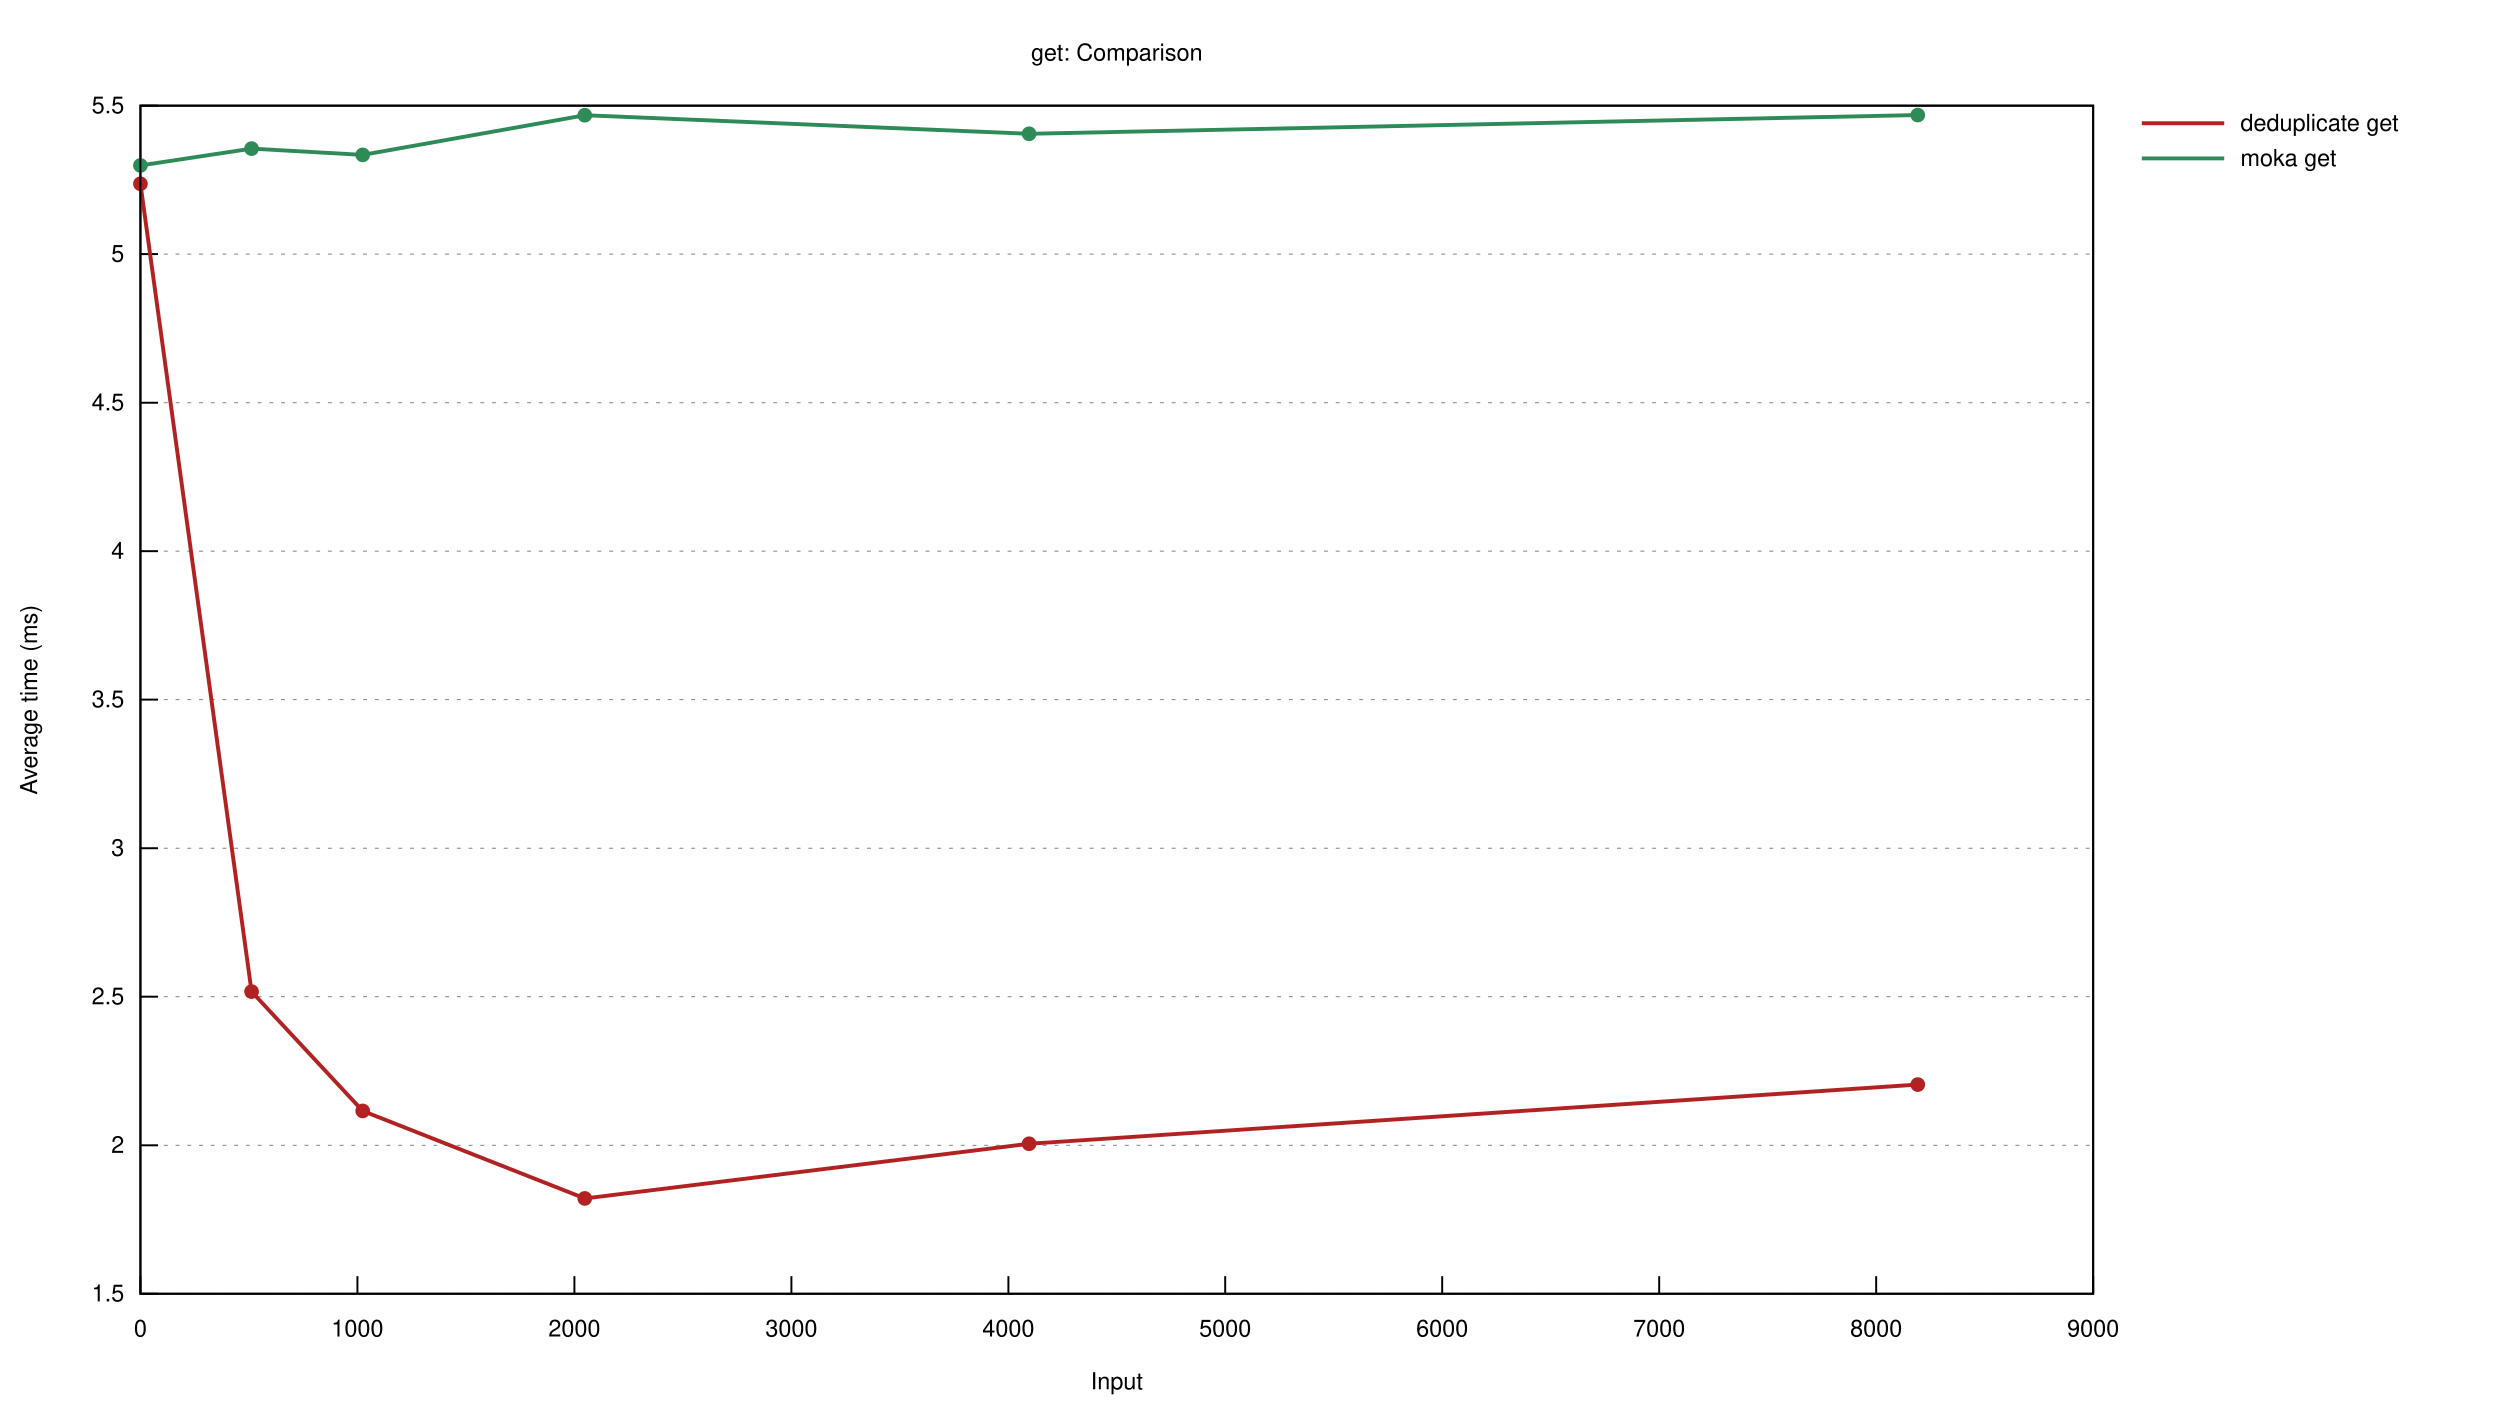
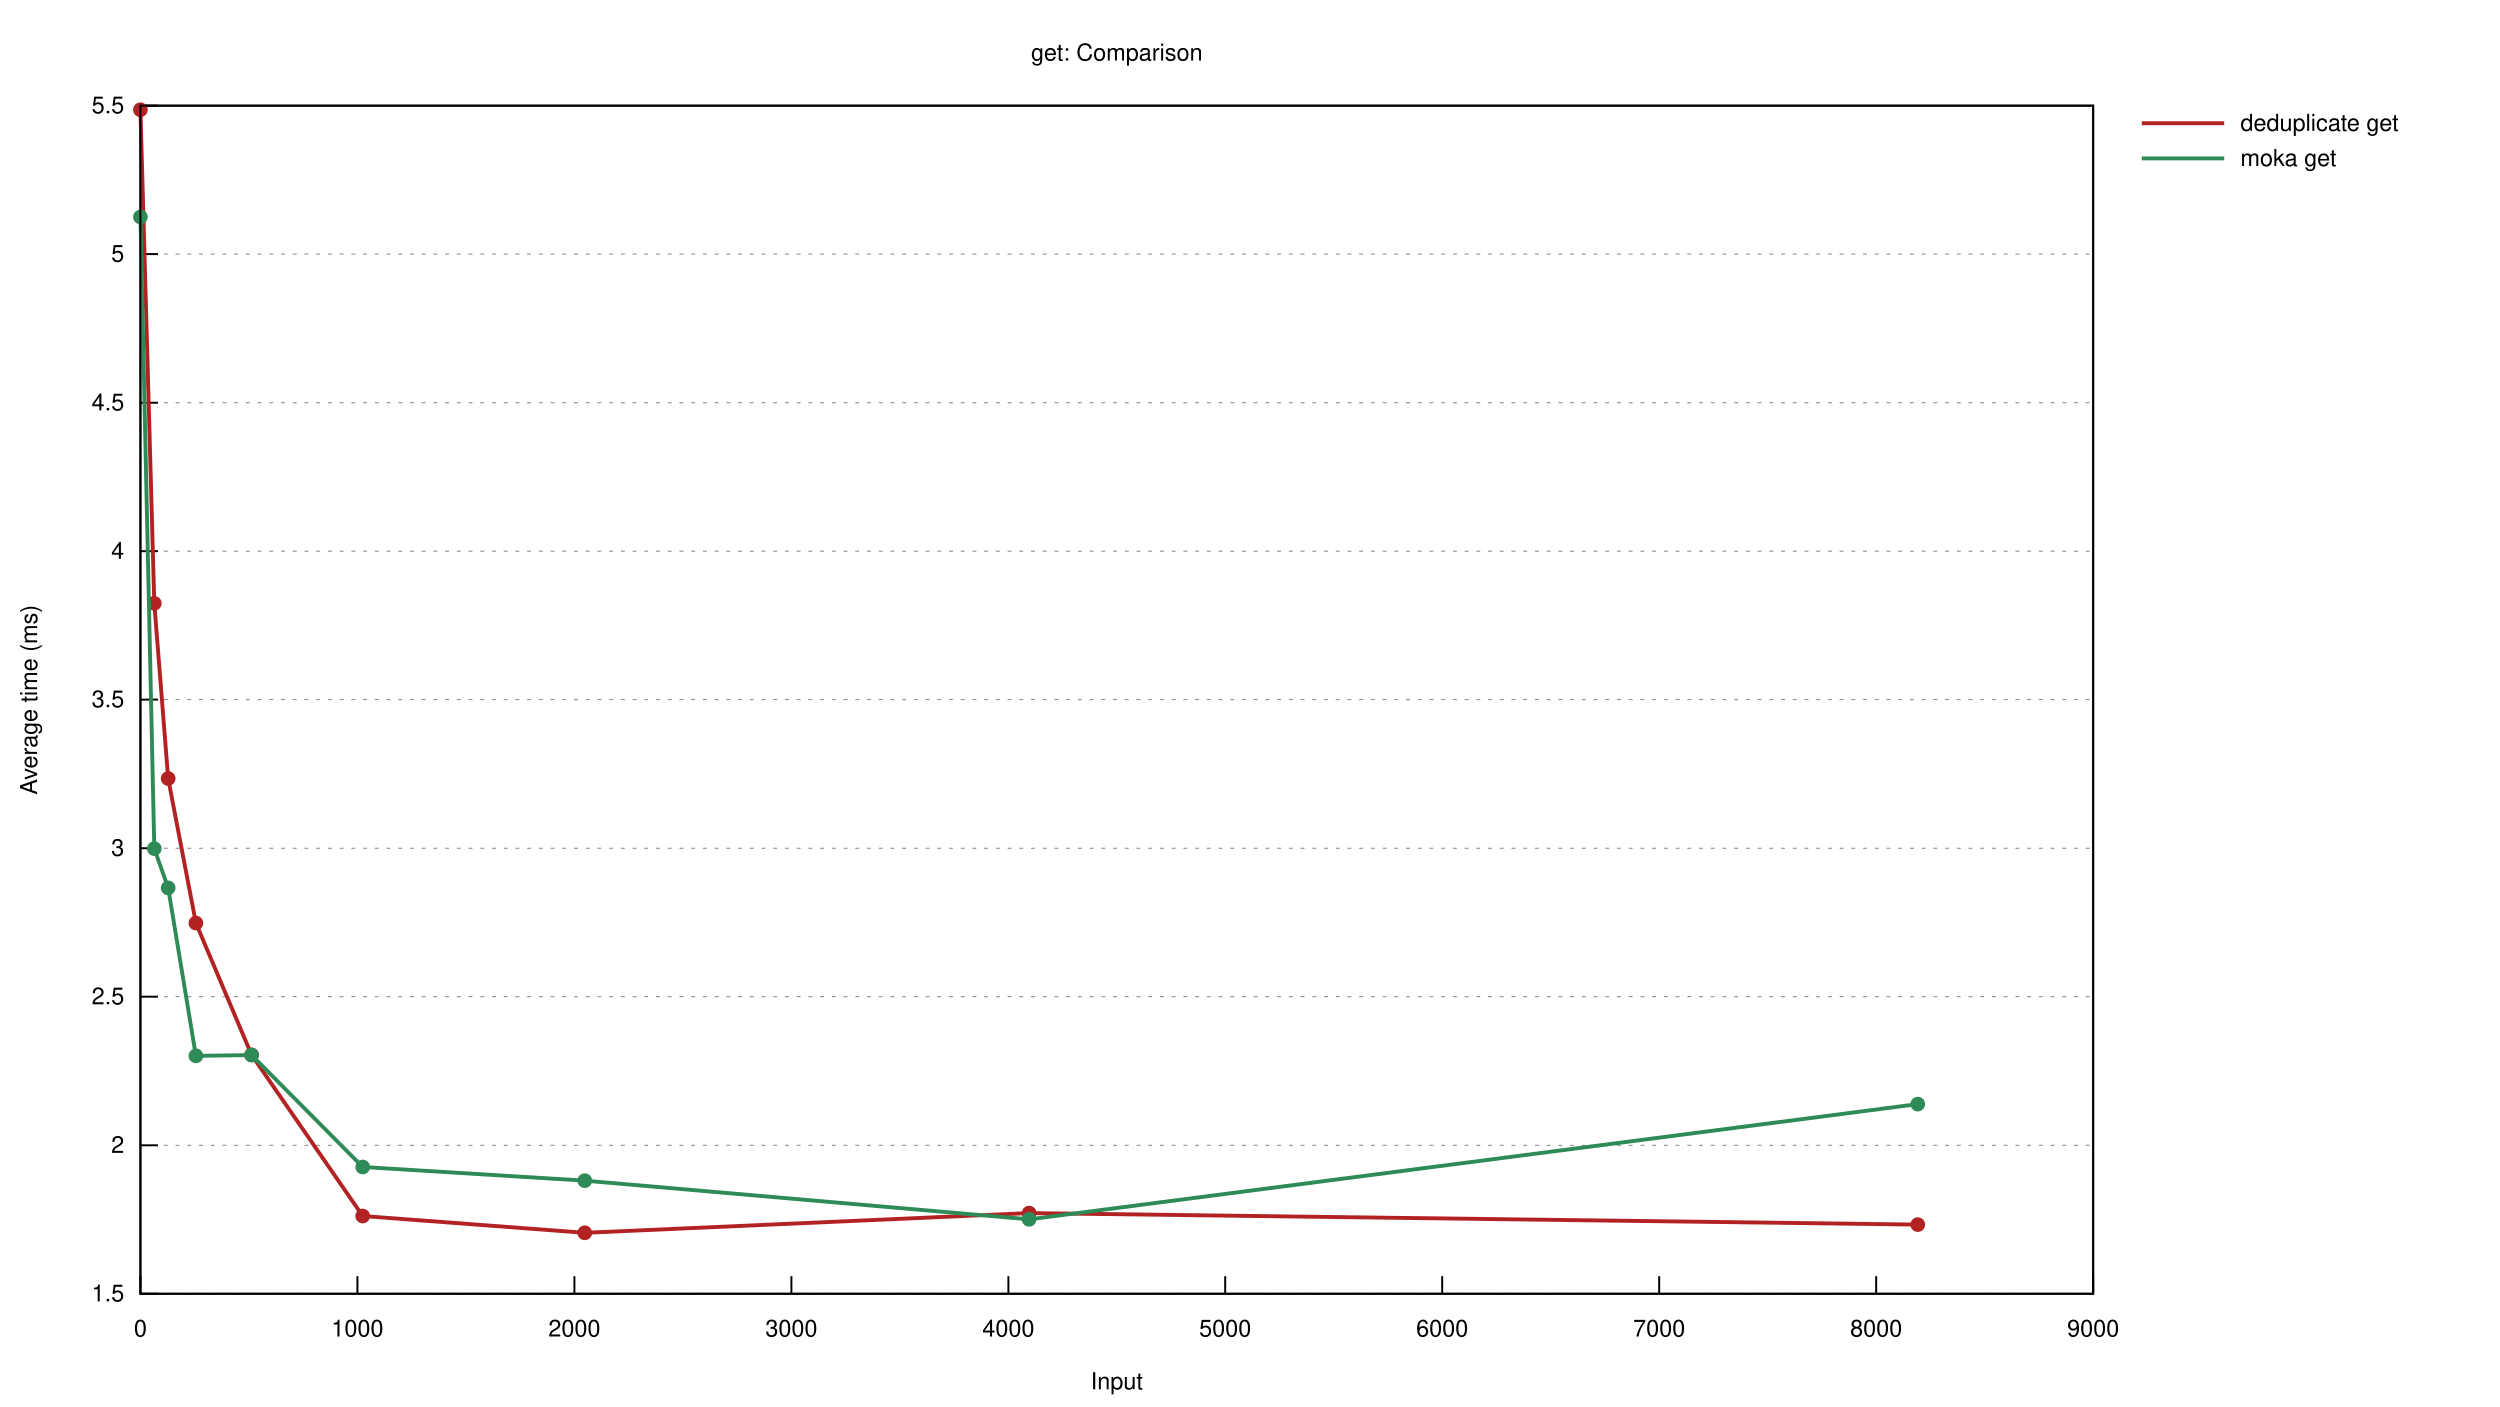
<svg xmlns="http://www.w3.org/2000/svg" xmlns:xlink="http://www.w3.org/1999/xlink" viewBox="0 0 1280 720">
  <g id="gnuplot_canvas">
    <rect x="0" y="0" width="1280" height="720" fill="none" />
    <defs>
      <circle id="gpDot" r="0.5" stroke-width="0.5" stroke="currentColor" />
      <path id="gpPt0" stroke-width="0.222" stroke="currentColor" d="M-1,0 h2 M0,-1 v2" />
      <path id="gpPt1" stroke-width="0.222" stroke="currentColor" d="M-1,-1 L1,1 M1,-1 L-1,1" />
      <path id="gpPt2" stroke-width="0.222" stroke="currentColor" d="M-1,0 L1,0 M0,-1 L0,1 M-1,-1 L1,1 M-1,1 L1,-1" />
      <rect id="gpPt3" stroke-width="0.222" stroke="currentColor" x="-1" y="-1" width="2" height="2" />
      <rect id="gpPt4" stroke-width="0.222" stroke="currentColor" fill="currentColor" x="-1" y="-1" width="2" height="2" />
      <circle id="gpPt5" stroke-width="0.222" stroke="currentColor" cx="0" cy="0" r="1" />
      <use xlink:href="#gpPt5" id="gpPt6" fill="currentColor" stroke="none" />
      <path id="gpPt7" stroke-width="0.222" stroke="currentColor" d="M0,-1.33 L-1.33,0.67 L1.33,0.67 z" />
      <use xlink:href="#gpPt7" id="gpPt8" fill="currentColor" stroke="none" />
      <use xlink:href="#gpPt7" id="gpPt9" stroke="currentColor" transform="rotate(180)" />
      <use xlink:href="#gpPt9" id="gpPt10" fill="currentColor" stroke="none" />
      <use xlink:href="#gpPt3" id="gpPt11" stroke="currentColor" transform="rotate(45)" />
      <use xlink:href="#gpPt11" id="gpPt12" fill="currentColor" stroke="none" />
      <path id="gpPt13" stroke-width="0.222" stroke="currentColor" d="M0,1.330 L1.265,0.411 L0.782,-1.067 L-0.782,-1.076 L-1.265,0.411 z" />
      <use xlink:href="#gpPt13" id="gpPt14" fill="currentColor" stroke="none" />
      <filter id="textbox" filterUnits="objectBoundingBox" x="0" y="0" height="1" width="1">
        <feFlood flood-color="white" flood-opacity="1" result="bgnd" />
        <feComposite in="SourceGraphic" in2="bgnd" operator="atop" />
      </filter>
      <filter id="greybox" filterUnits="objectBoundingBox" x="0" y="0" height="1" width="1">
        <feFlood flood-color="lightgrey" flood-opacity="1" result="grey" />
        <feComposite in="SourceGraphic" in2="grey" operator="atop" />
      </filter>
    </defs>
    <g fill="none" color="white" stroke="currentColor" stroke-width="1.00" stroke-linecap="butt" stroke-linejoin="miter">
</g>
    <g fill="none" color="black" stroke="currentColor" stroke-width="1.00" stroke-linecap="butt" stroke-linejoin="miter">
</g>
    <g fill="none" color="black" stroke="black" stroke-width="0.50" stroke-linecap="butt" stroke-linejoin="miter">
</g>
    <g fill="none" color="gray" stroke="currentColor" stroke-width="0.50" stroke-linecap="butt" stroke-linejoin="miter">
      <path stroke="gray" stroke-dasharray="2,4" class="gridline" d="M71.9,662.4 L1071.7,662.4  " />
    </g>
    <g fill="none" color="gray" stroke="gray" stroke-width="1.00" stroke-linecap="butt" stroke-linejoin="miter">
</g>
    <g fill="none" color="black" stroke="currentColor" stroke-width="1.00" stroke-linecap="butt" stroke-linejoin="miter">
      <path stroke="black" d="M71.9,662.4 L80.9,662.4  " />
      <g transform="translate(63.6,666.3)" stroke="none" fill="black" font-family="Helvetica" font-size="12.00" text-anchor="end">
        <text>
          <tspan font-family="Helvetica"> 1.5</tspan>
        </text>
      </g>
    </g>
    <g fill="none" color="black" stroke="currentColor" stroke-width="1.00" stroke-linecap="butt" stroke-linejoin="miter">
</g>
    <g fill="none" color="black" stroke="black" stroke-width="0.50" stroke-linecap="butt" stroke-linejoin="miter">
</g>
    <g fill="none" color="gray" stroke="currentColor" stroke-width="0.50" stroke-linecap="butt" stroke-linejoin="miter">
      <path stroke="gray" stroke-dasharray="2,4" class="gridline" d="M71.9,586.4 L1071.7,586.4  " />
    </g>
    <g fill="none" color="gray" stroke="gray" stroke-width="1.00" stroke-linecap="butt" stroke-linejoin="miter">
</g>
    <g fill="none" color="black" stroke="currentColor" stroke-width="1.00" stroke-linecap="butt" stroke-linejoin="miter">
      <path stroke="black" d="M71.9,586.4 L80.9,586.4  " />
      <g transform="translate(63.6,590.3)" stroke="none" fill="black" font-family="Helvetica" font-size="12.00" text-anchor="end">
        <text>
          <tspan font-family="Helvetica"> 2</tspan>
        </text>
      </g>
    </g>
    <g fill="none" color="black" stroke="currentColor" stroke-width="1.00" stroke-linecap="butt" stroke-linejoin="miter">
</g>
    <g fill="none" color="black" stroke="black" stroke-width="0.50" stroke-linecap="butt" stroke-linejoin="miter">
</g>
    <g fill="none" color="gray" stroke="currentColor" stroke-width="0.50" stroke-linecap="butt" stroke-linejoin="miter">
      <path stroke="gray" stroke-dasharray="2,4" class="gridline" d="M71.9,510.3 L1071.7,510.3  " />
    </g>
    <g fill="none" color="gray" stroke="gray" stroke-width="1.00" stroke-linecap="butt" stroke-linejoin="miter">
</g>
    <g fill="none" color="black" stroke="currentColor" stroke-width="1.00" stroke-linecap="butt" stroke-linejoin="miter">
      <path stroke="black" d="M71.9,510.3 L80.9,510.3  " />
      <g transform="translate(63.6,514.2)" stroke="none" fill="black" font-family="Helvetica" font-size="12.00" text-anchor="end">
        <text>
          <tspan font-family="Helvetica"> 2.5</tspan>
        </text>
      </g>
    </g>
    <g fill="none" color="black" stroke="currentColor" stroke-width="1.00" stroke-linecap="butt" stroke-linejoin="miter">
</g>
    <g fill="none" color="black" stroke="black" stroke-width="0.50" stroke-linecap="butt" stroke-linejoin="miter">
</g>
    <g fill="none" color="gray" stroke="currentColor" stroke-width="0.50" stroke-linecap="butt" stroke-linejoin="miter">
      <path stroke="gray" stroke-dasharray="2,4" class="gridline" d="M71.9,434.3 L1071.7,434.3  " />
    </g>
    <g fill="none" color="gray" stroke="gray" stroke-width="1.00" stroke-linecap="butt" stroke-linejoin="miter">
</g>
    <g fill="none" color="black" stroke="currentColor" stroke-width="1.00" stroke-linecap="butt" stroke-linejoin="miter">
      <path stroke="black" d="M71.9,434.3 L80.9,434.3  " />
      <g transform="translate(63.6,438.2)" stroke="none" fill="black" font-family="Helvetica" font-size="12.00" text-anchor="end">
        <text>
          <tspan font-family="Helvetica"> 3</tspan>
        </text>
      </g>
    </g>
    <g fill="none" color="black" stroke="currentColor" stroke-width="1.00" stroke-linecap="butt" stroke-linejoin="miter">
</g>
    <g fill="none" color="black" stroke="black" stroke-width="0.50" stroke-linecap="butt" stroke-linejoin="miter">
</g>
    <g fill="none" color="gray" stroke="currentColor" stroke-width="0.50" stroke-linecap="butt" stroke-linejoin="miter">
      <path stroke="gray" stroke-dasharray="2,4" class="gridline" d="M71.9,358.2 L1071.7,358.2  " />
    </g>
    <g fill="none" color="gray" stroke="gray" stroke-width="1.00" stroke-linecap="butt" stroke-linejoin="miter">
</g>
    <g fill="none" color="black" stroke="currentColor" stroke-width="1.00" stroke-linecap="butt" stroke-linejoin="miter">
      <path stroke="black" d="M71.9,358.2 L80.9,358.2  " />
      <g transform="translate(63.6,362.1)" stroke="none" fill="black" font-family="Helvetica" font-size="12.00" text-anchor="end">
        <text>
          <tspan font-family="Helvetica"> 3.5</tspan>
        </text>
      </g>
    </g>
    <g fill="none" color="black" stroke="currentColor" stroke-width="1.00" stroke-linecap="butt" stroke-linejoin="miter">
</g>
    <g fill="none" color="black" stroke="black" stroke-width="0.50" stroke-linecap="butt" stroke-linejoin="miter">
</g>
    <g fill="none" color="gray" stroke="currentColor" stroke-width="0.50" stroke-linecap="butt" stroke-linejoin="miter">
      <path stroke="gray" stroke-dasharray="2,4" class="gridline" d="M71.9,282.2 L1071.7,282.2  " />
    </g>
    <g fill="none" color="gray" stroke="gray" stroke-width="1.00" stroke-linecap="butt" stroke-linejoin="miter">
</g>
    <g fill="none" color="black" stroke="currentColor" stroke-width="1.00" stroke-linecap="butt" stroke-linejoin="miter">
      <path stroke="black" d="M71.9,282.2 L80.9,282.2  " />
      <g transform="translate(63.6,286.1)" stroke="none" fill="black" font-family="Helvetica" font-size="12.00" text-anchor="end">
        <text>
          <tspan font-family="Helvetica"> 4</tspan>
        </text>
      </g>
    </g>
    <g fill="none" color="black" stroke="currentColor" stroke-width="1.00" stroke-linecap="butt" stroke-linejoin="miter">
</g>
    <g fill="none" color="black" stroke="black" stroke-width="0.50" stroke-linecap="butt" stroke-linejoin="miter">
</g>
    <g fill="none" color="gray" stroke="currentColor" stroke-width="0.50" stroke-linecap="butt" stroke-linejoin="miter">
      <path stroke="gray" stroke-dasharray="2,4" class="gridline" d="M71.9,206.2 L1071.7,206.2  " />
    </g>
    <g fill="none" color="gray" stroke="gray" stroke-width="1.00" stroke-linecap="butt" stroke-linejoin="miter">
</g>
    <g fill="none" color="black" stroke="currentColor" stroke-width="1.00" stroke-linecap="butt" stroke-linejoin="miter">
      <path stroke="black" d="M71.9,206.2 L80.9,206.2  " />
      <g transform="translate(63.6,210.1)" stroke="none" fill="black" font-family="Helvetica" font-size="12.00" text-anchor="end">
        <text>
          <tspan font-family="Helvetica"> 4.5</tspan>
        </text>
      </g>
    </g>
    <g fill="none" color="black" stroke="currentColor" stroke-width="1.00" stroke-linecap="butt" stroke-linejoin="miter">
</g>
    <g fill="none" color="black" stroke="black" stroke-width="0.50" stroke-linecap="butt" stroke-linejoin="miter">
</g>
    <g fill="none" color="gray" stroke="currentColor" stroke-width="0.50" stroke-linecap="butt" stroke-linejoin="miter">
      <path stroke="gray" stroke-dasharray="2,4" class="gridline" d="M71.9,130.1 L1071.7,130.1  " />
    </g>
    <g fill="none" color="gray" stroke="gray" stroke-width="1.00" stroke-linecap="butt" stroke-linejoin="miter">
</g>
    <g fill="none" color="black" stroke="currentColor" stroke-width="1.00" stroke-linecap="butt" stroke-linejoin="miter">
      <path stroke="black" d="M71.9,130.1 L80.9,130.1  " />
      <g transform="translate(63.6,134.0)" stroke="none" fill="black" font-family="Helvetica" font-size="12.00" text-anchor="end">
        <text>
          <tspan font-family="Helvetica"> 5</tspan>
        </text>
      </g>
    </g>
    <g fill="none" color="black" stroke="currentColor" stroke-width="1.00" stroke-linecap="butt" stroke-linejoin="miter">
</g>
    <g fill="none" color="black" stroke="black" stroke-width="0.50" stroke-linecap="butt" stroke-linejoin="miter">
</g>
    <g fill="none" color="gray" stroke="currentColor" stroke-width="0.50" stroke-linecap="butt" stroke-linejoin="miter">
      <path stroke="gray" stroke-dasharray="2,4" class="gridline" d="M71.9,54.1 L1071.7,54.1  " />
    </g>
    <g fill="none" color="gray" stroke="gray" stroke-width="1.00" stroke-linecap="butt" stroke-linejoin="miter">
</g>
    <g fill="none" color="black" stroke="currentColor" stroke-width="1.00" stroke-linecap="butt" stroke-linejoin="miter">
      <path stroke="black" d="M71.9,54.1 L80.9,54.1  " />
      <g transform="translate(63.6,58.0)" stroke="none" fill="black" font-family="Helvetica" font-size="12.00" text-anchor="end">
        <text>
          <tspan font-family="Helvetica"> 5.5</tspan>
        </text>
      </g>
    </g>
    <g fill="none" color="black" stroke="currentColor" stroke-width="1.00" stroke-linecap="butt" stroke-linejoin="miter">
      <path stroke="black" d="M71.9,662.4 L71.9,653.4  " />
      <g transform="translate(71.9,684.3)" stroke="none" fill="black" font-family="Helvetica" font-size="12.00" text-anchor="middle">
        <text>
          <tspan font-family="Helvetica"> 0</tspan>
        </text>
      </g>
    </g>
    <g fill="none" color="black" stroke="currentColor" stroke-width="1.00" stroke-linecap="butt" stroke-linejoin="miter">
      <path stroke="black" d="M183.0,662.4 L183.0,653.4  " />
      <g transform="translate(183.0,684.3)" stroke="none" fill="black" font-family="Helvetica" font-size="12.00" text-anchor="middle">
        <text>
          <tspan font-family="Helvetica"> 1000</tspan>
        </text>
      </g>
    </g>
    <g fill="none" color="black" stroke="currentColor" stroke-width="1.00" stroke-linecap="butt" stroke-linejoin="miter">
      <path stroke="black" d="M294.1,662.4 L294.1,653.4  " />
      <g transform="translate(294.1,684.3)" stroke="none" fill="black" font-family="Helvetica" font-size="12.00" text-anchor="middle">
        <text>
          <tspan font-family="Helvetica"> 2000</tspan>
        </text>
      </g>
    </g>
    <g fill="none" color="black" stroke="currentColor" stroke-width="1.00" stroke-linecap="butt" stroke-linejoin="miter">
      <path stroke="black" d="M405.2,662.4 L405.2,653.4  " />
      <g transform="translate(405.2,684.3)" stroke="none" fill="black" font-family="Helvetica" font-size="12.00" text-anchor="middle">
        <text>
          <tspan font-family="Helvetica"> 3000</tspan>
        </text>
      </g>
    </g>
    <g fill="none" color="black" stroke="currentColor" stroke-width="1.00" stroke-linecap="butt" stroke-linejoin="miter">
      <path stroke="black" d="M516.3,662.4 L516.3,653.4  " />
      <g transform="translate(516.3,684.3)" stroke="none" fill="black" font-family="Helvetica" font-size="12.00" text-anchor="middle">
        <text>
          <tspan font-family="Helvetica"> 4000</tspan>
        </text>
      </g>
    </g>
    <g fill="none" color="black" stroke="currentColor" stroke-width="1.00" stroke-linecap="butt" stroke-linejoin="miter">
      <path stroke="black" d="M627.3,662.4 L627.3,653.4  " />
      <g transform="translate(627.3,684.3)" stroke="none" fill="black" font-family="Helvetica" font-size="12.00" text-anchor="middle">
        <text>
          <tspan font-family="Helvetica"> 5000</tspan>
        </text>
      </g>
    </g>
    <g fill="none" color="black" stroke="currentColor" stroke-width="1.00" stroke-linecap="butt" stroke-linejoin="miter">
      <path stroke="black" d="M738.4,662.4 L738.4,653.4  " />
      <g transform="translate(738.4,684.3)" stroke="none" fill="black" font-family="Helvetica" font-size="12.00" text-anchor="middle">
        <text>
          <tspan font-family="Helvetica"> 6000</tspan>
        </text>
      </g>
    </g>
    <g fill="none" color="black" stroke="currentColor" stroke-width="1.00" stroke-linecap="butt" stroke-linejoin="miter">
      <path stroke="black" d="M849.5,662.4 L849.5,653.4  " />
      <g transform="translate(849.5,684.3)" stroke="none" fill="black" font-family="Helvetica" font-size="12.00" text-anchor="middle">
        <text>
          <tspan font-family="Helvetica"> 7000</tspan>
        </text>
      </g>
    </g>
    <g fill="none" color="black" stroke="currentColor" stroke-width="1.00" stroke-linecap="butt" stroke-linejoin="miter">
      <path stroke="black" d="M960.6,662.4 L960.6,653.4  " />
      <g transform="translate(960.6,684.3)" stroke="none" fill="black" font-family="Helvetica" font-size="12.00" text-anchor="middle">
        <text>
          <tspan font-family="Helvetica"> 8000</tspan>
        </text>
      </g>
    </g>
    <g fill="none" color="black" stroke="currentColor" stroke-width="1.00" stroke-linecap="butt" stroke-linejoin="miter">
      <path stroke="black" d="M1071.7,662.4 L1071.7,653.4  " />
      <g transform="translate(1071.7,684.3)" stroke="none" fill="black" font-family="Helvetica" font-size="12.00" text-anchor="middle">
        <text>
          <tspan font-family="Helvetica"> 9000</tspan>
        </text>
      </g>
    </g>
    <g fill="none" color="black" stroke="currentColor" stroke-width="1.00" stroke-linecap="butt" stroke-linejoin="miter">
</g>
    <g fill="none" color="black" stroke="currentColor" stroke-width="1.00" stroke-linecap="butt" stroke-linejoin="miter">
      <path stroke="black" d="M71.9,54.1 L71.9,662.4 L1071.7,662.4 L1071.7,54.1 L71.9,54.1 Z  " />
    </g>
    <g fill="none" color="black" stroke="currentColor" stroke-width="1.00" stroke-linecap="butt" stroke-linejoin="miter">
      <g transform="translate(19.0,358.3) rotate(270)" stroke="none" fill="black" font-family="Helvetica" font-size="12.00" text-anchor="middle">
        <text>
          <tspan font-family="Helvetica">Average time (ms)</tspan>
        </text>
      </g>
    </g>
    <g fill="none" color="black" stroke="currentColor" stroke-width="1.00" stroke-linecap="butt" stroke-linejoin="miter">
      <g transform="translate(571.8,711.3)" stroke="none" fill="black" font-family="Helvetica" font-size="12.00" text-anchor="middle">
        <text>
          <tspan font-family="Helvetica">Input</tspan>
        </text>
      </g>
    </g>
    <g fill="none" color="black" stroke="currentColor" stroke-width="1.00" stroke-linecap="butt" stroke-linejoin="miter">
      <g transform="translate(571.8,31.0)" stroke="none" fill="black" font-family="Helvetica" font-size="12.00" text-anchor="middle">
        <text>
          <tspan font-family="Helvetica">get: Comparison</tspan>
        </text>
      </g>
    </g>
    <g fill="none" color="black" stroke="currentColor" stroke-width="1.00" stroke-linecap="butt" stroke-linejoin="miter">
</g>
    <g id="gnuplot_plot_1">
      <g fill="none" color="white" stroke="currentColor" stroke-width="2.00" stroke-linecap="butt" stroke-linejoin="miter">
</g>
      <g fill="none" color="black" stroke="currentColor" stroke-width="2.00" stroke-linecap="butt" stroke-linejoin="miter">
        <g transform="translate(1147.1,67.0)" stroke="none" fill="black" font-family="Helvetica" font-size="12.00" text-anchor="start">
          <text>
            <tspan font-family="Helvetica">deduplicate get</tspan>
          </text>
        </g>
      </g>
      <g fill="none" color="black" stroke="currentColor" stroke-width="2.00" stroke-linecap="butt" stroke-linejoin="miter">
-         <path stroke="rgb(178,  34,  34)" d="M1096.6,63.1 L1138.8,63.1 M71.9,94.1 L128.8,507.7 L185.7,568.8 L299.4,613.6 L526.9,585.6 L981.9,555.3    " />
+         <path stroke="rgb(178,  34,  34)" d="M1096.6,63.1 L1138.8,63.1 M71.9,56.2 L79.0,308.9 L86.1,398.6 L100.3,472.6 L128.8,540.1 L185.7,622.6   L299.4,631.2 L526.9,621.1 L981.9,627.0  " />
      </g>
    </g>
    <g id="gnuplot_plot_2">
      <g fill="none" color="white" stroke="rgb(178,  34,  34)" stroke-width="1.00" stroke-linecap="butt" stroke-linejoin="miter">
</g>
      <g fill="none" color="black" stroke="currentColor" stroke-width="1.00" stroke-linecap="butt" stroke-linejoin="miter">
-         <use xlink:href="#gpPt6" transform="translate(71.9,94.1) scale(3.38)" color="rgb(178,  34,  34)" />
-         <use xlink:href="#gpPt6" transform="translate(128.8,507.7) scale(3.38)" color="rgb(178,  34,  34)" />
-         <use xlink:href="#gpPt6" transform="translate(185.7,568.8) scale(3.38)" color="rgb(178,  34,  34)" />
-         <use xlink:href="#gpPt6" transform="translate(299.4,613.6) scale(3.38)" color="rgb(178,  34,  34)" />
-         <use xlink:href="#gpPt6" transform="translate(526.9,585.6) scale(3.38)" color="rgb(178,  34,  34)" />
-         <use xlink:href="#gpPt6" transform="translate(981.9,555.3) scale(3.38)" color="rgb(178,  34,  34)" />
+         <use xlink:href="#gpPt6" transform="translate(71.9,56.2) scale(3.38)" color="rgb(178,  34,  34)" />
+         <use xlink:href="#gpPt6" transform="translate(79.0,308.9) scale(3.38)" color="rgb(178,  34,  34)" />
+         <use xlink:href="#gpPt6" transform="translate(86.1,398.6) scale(3.38)" color="rgb(178,  34,  34)" />
+         <use xlink:href="#gpPt6" transform="translate(100.3,472.6) scale(3.38)" color="rgb(178,  34,  34)" />
+         <use xlink:href="#gpPt6" transform="translate(128.8,540.1) scale(3.38)" color="rgb(178,  34,  34)" />
+         <use xlink:href="#gpPt6" transform="translate(185.7,622.6) scale(3.38)" color="rgb(178,  34,  34)" />
+         <use xlink:href="#gpPt6" transform="translate(299.4,631.2) scale(3.38)" color="rgb(178,  34,  34)" />
+         <use xlink:href="#gpPt6" transform="translate(526.9,621.1) scale(3.38)" color="rgb(178,  34,  34)" />
+         <use xlink:href="#gpPt6" transform="translate(981.9,627.0) scale(3.38)" color="rgb(178,  34,  34)" />
      </g>
    </g>
    <g id="gnuplot_plot_3">
      <g fill="none" color="white" stroke="rgb(178,  34,  34)" stroke-width="2.00" stroke-linecap="butt" stroke-linejoin="miter">
</g>
      <g fill="none" color="black" stroke="currentColor" stroke-width="2.00" stroke-linecap="butt" stroke-linejoin="miter">
        <g transform="translate(1147.1,85.0)" stroke="none" fill="black" font-family="Helvetica" font-size="12.00" text-anchor="start">
          <text>
            <tspan font-family="Helvetica">moka get</tspan>
          </text>
        </g>
      </g>
      <g fill="none" color="black" stroke="currentColor" stroke-width="2.00" stroke-linecap="butt" stroke-linejoin="miter">
-         <path stroke="rgb( 46, 139,  87)" d="M1096.6,81.1 L1138.8,81.1 M71.9,84.7 L128.8,76.1 L185.7,79.3 L299.4,59.0 L526.9,68.5 L981.9,58.9    " />
+         <path stroke="rgb( 46, 139,  87)" d="M1096.6,81.1 L1138.8,81.1 M71.9,111.1 L79.0,434.5 L86.1,454.6 L100.3,540.6 L128.8,540.2 L185.7,597.5   L299.4,604.5 L526.9,624.3 L981.9,565.3  " />
      </g>
    </g>
    <g id="gnuplot_plot_4">
      <g fill="none" color="white" stroke="rgb( 46, 139,  87)" stroke-width="1.00" stroke-linecap="butt" stroke-linejoin="miter">
</g>
      <g fill="none" color="black" stroke="currentColor" stroke-width="1.00" stroke-linecap="butt" stroke-linejoin="miter">
-         <use xlink:href="#gpPt6" transform="translate(71.9,84.7) scale(3.38)" color="rgb( 46, 139,  87)" />
-         <use xlink:href="#gpPt6" transform="translate(128.8,76.1) scale(3.38)" color="rgb( 46, 139,  87)" />
-         <use xlink:href="#gpPt6" transform="translate(185.7,79.3) scale(3.38)" color="rgb( 46, 139,  87)" />
-         <use xlink:href="#gpPt6" transform="translate(299.4,59.0) scale(3.38)" color="rgb( 46, 139,  87)" />
-         <use xlink:href="#gpPt6" transform="translate(526.9,68.5) scale(3.38)" color="rgb( 46, 139,  87)" />
-         <use xlink:href="#gpPt6" transform="translate(981.9,58.9) scale(3.38)" color="rgb( 46, 139,  87)" />
+         <use xlink:href="#gpPt6" transform="translate(71.9,111.1) scale(3.38)" color="rgb( 46, 139,  87)" />
+         <use xlink:href="#gpPt6" transform="translate(79.0,434.5) scale(3.38)" color="rgb( 46, 139,  87)" />
+         <use xlink:href="#gpPt6" transform="translate(86.1,454.6) scale(3.38)" color="rgb( 46, 139,  87)" />
+         <use xlink:href="#gpPt6" transform="translate(100.3,540.6) scale(3.38)" color="rgb( 46, 139,  87)" />
+         <use xlink:href="#gpPt6" transform="translate(128.8,540.2) scale(3.38)" color="rgb( 46, 139,  87)" />
+         <use xlink:href="#gpPt6" transform="translate(185.7,597.5) scale(3.38)" color="rgb( 46, 139,  87)" />
+         <use xlink:href="#gpPt6" transform="translate(299.4,604.5) scale(3.38)" color="rgb( 46, 139,  87)" />
+         <use xlink:href="#gpPt6" transform="translate(526.9,624.3) scale(3.38)" color="rgb( 46, 139,  87)" />
+         <use xlink:href="#gpPt6" transform="translate(981.9,565.3) scale(3.38)" color="rgb( 46, 139,  87)" />
      </g>
    </g>
    <g fill="none" color="white" stroke="rgb( 46, 139,  87)" stroke-width="2.00" stroke-linecap="butt" stroke-linejoin="miter">
</g>
    <g fill="none" color="black" stroke="currentColor" stroke-width="2.00" stroke-linecap="butt" stroke-linejoin="miter">
</g>
    <g fill="none" color="black" stroke="black" stroke-width="1.00" stroke-linecap="butt" stroke-linejoin="miter">
</g>
    <g fill="none" color="black" stroke="currentColor" stroke-width="1.00" stroke-linecap="butt" stroke-linejoin="miter">
      <path stroke="black" d="M71.9,54.1 L71.9,662.4 L1071.7,662.4 L1071.7,54.1 L71.9,54.1 Z  " />
    </g>
    <g fill="none" color="black" stroke="currentColor" stroke-width="1.00" stroke-linecap="butt" stroke-linejoin="miter">
</g>
  </g>
</svg>
